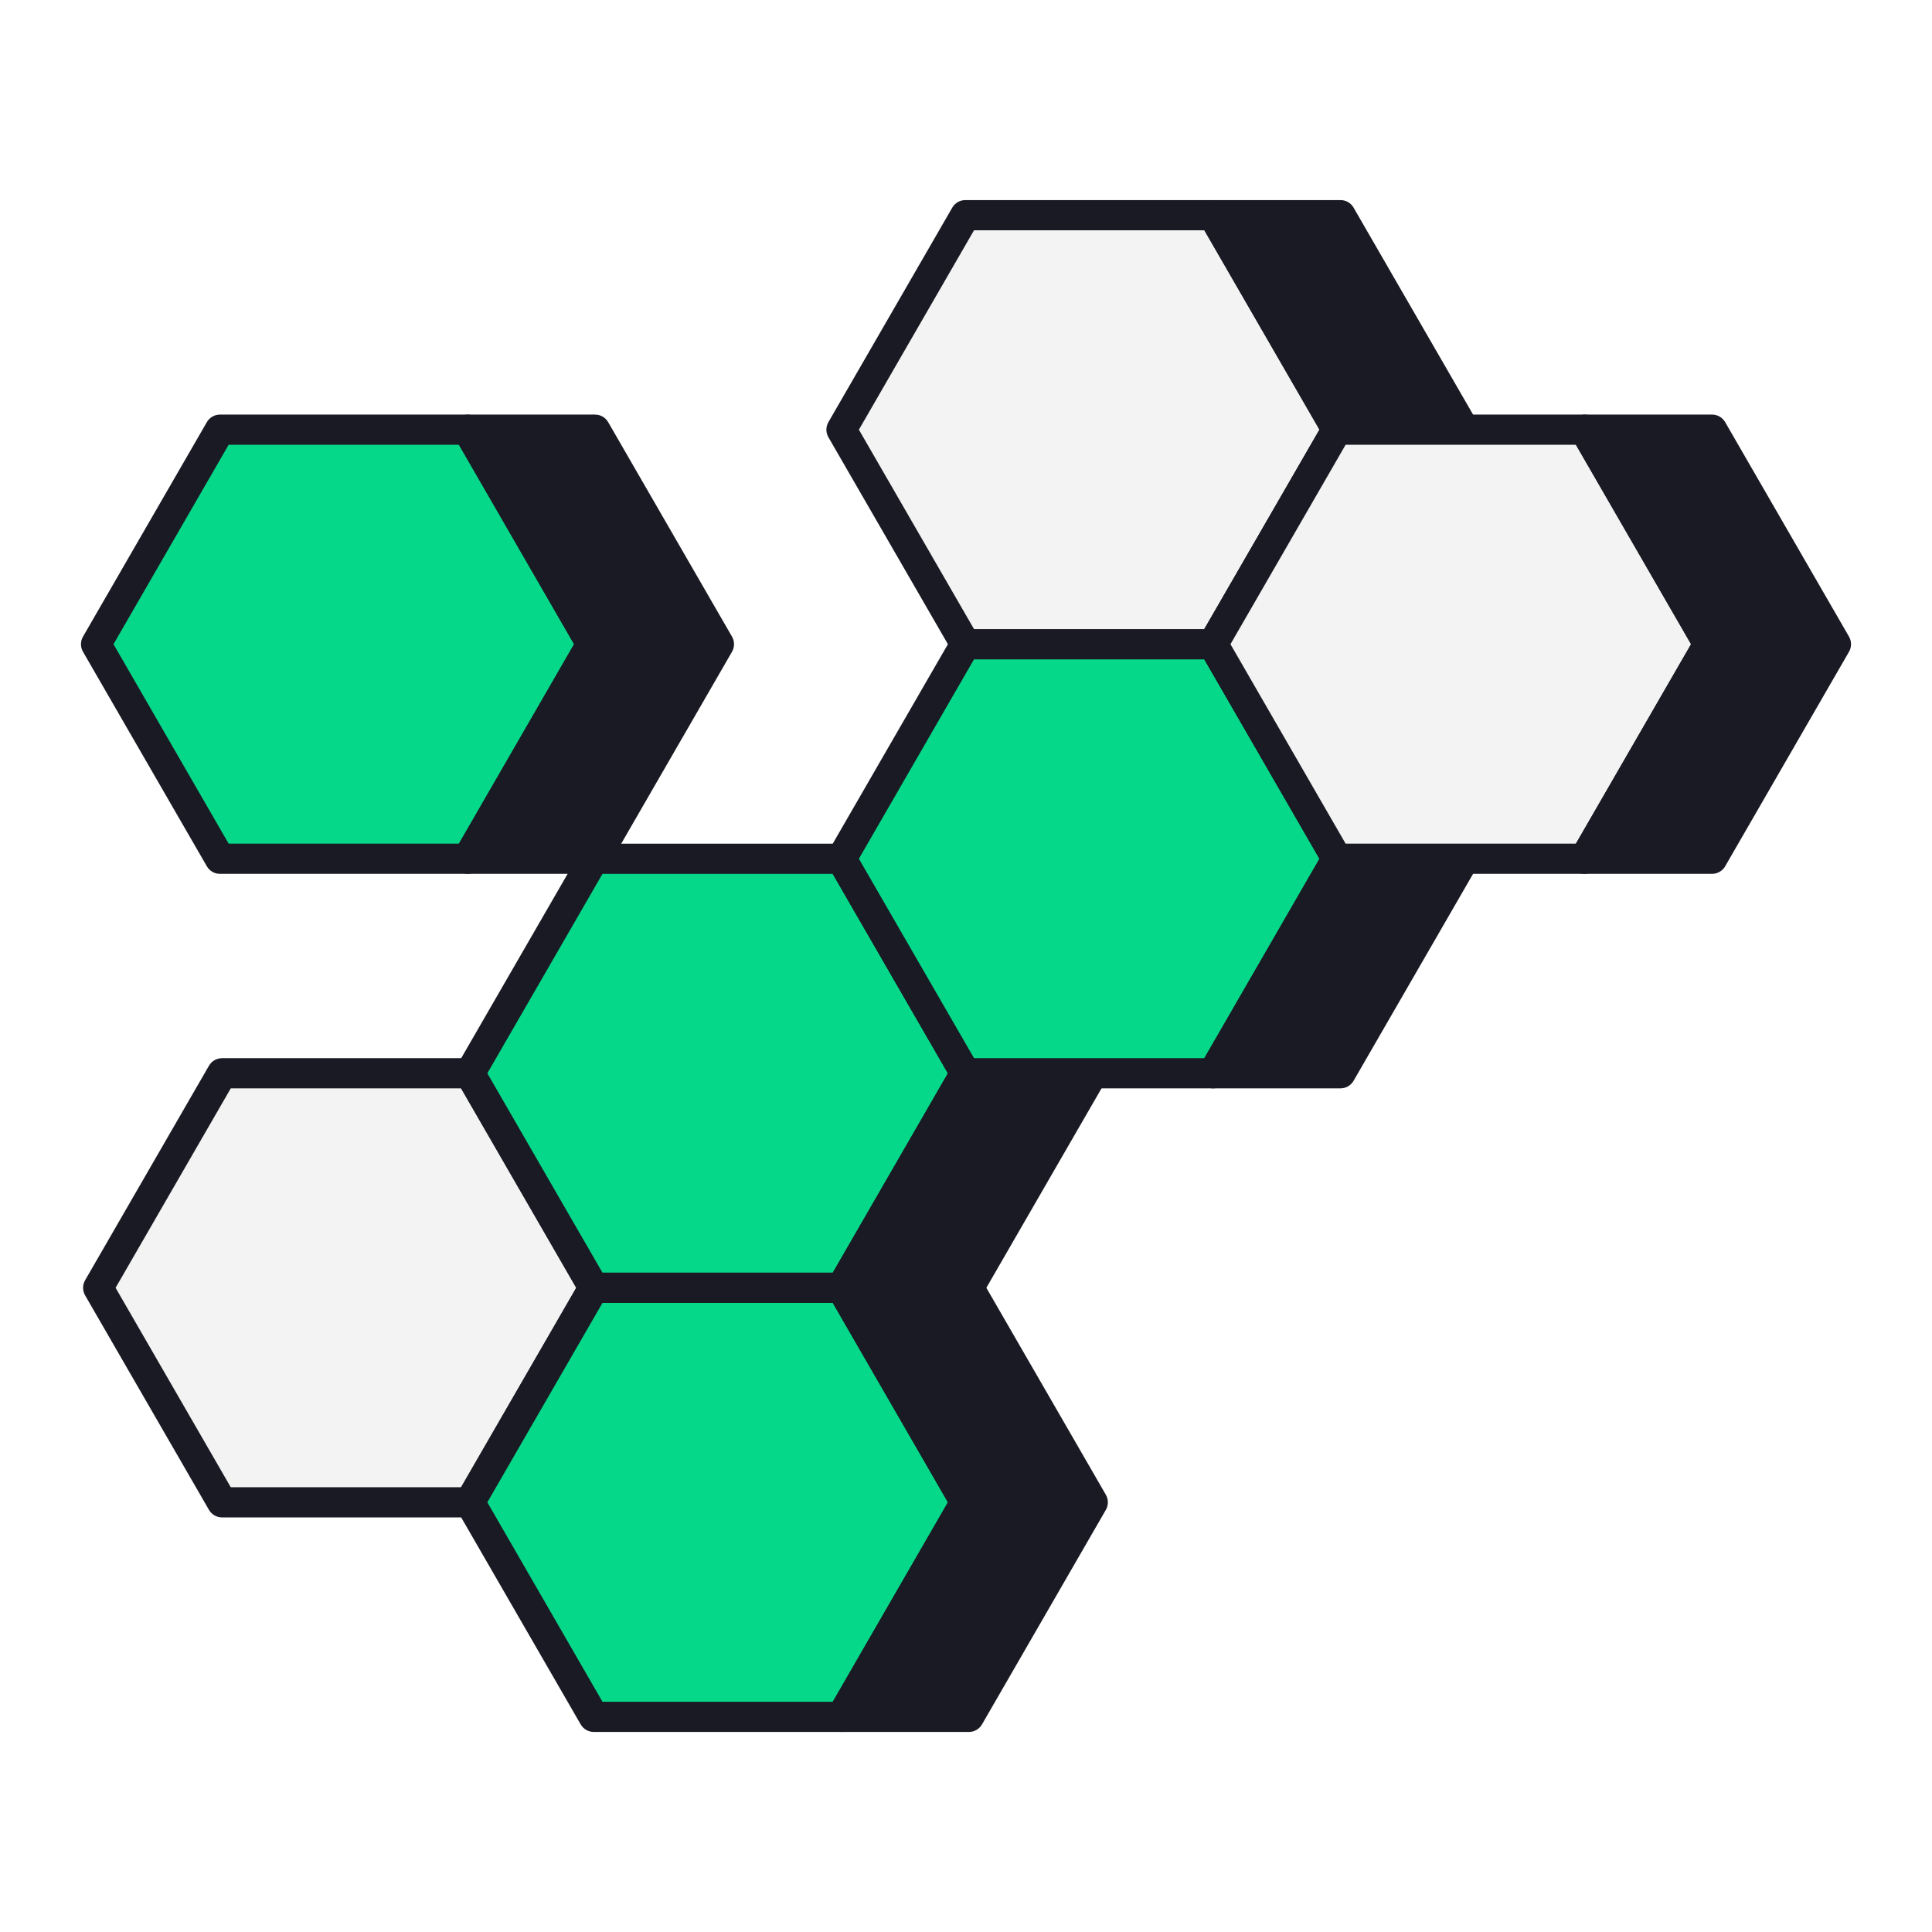
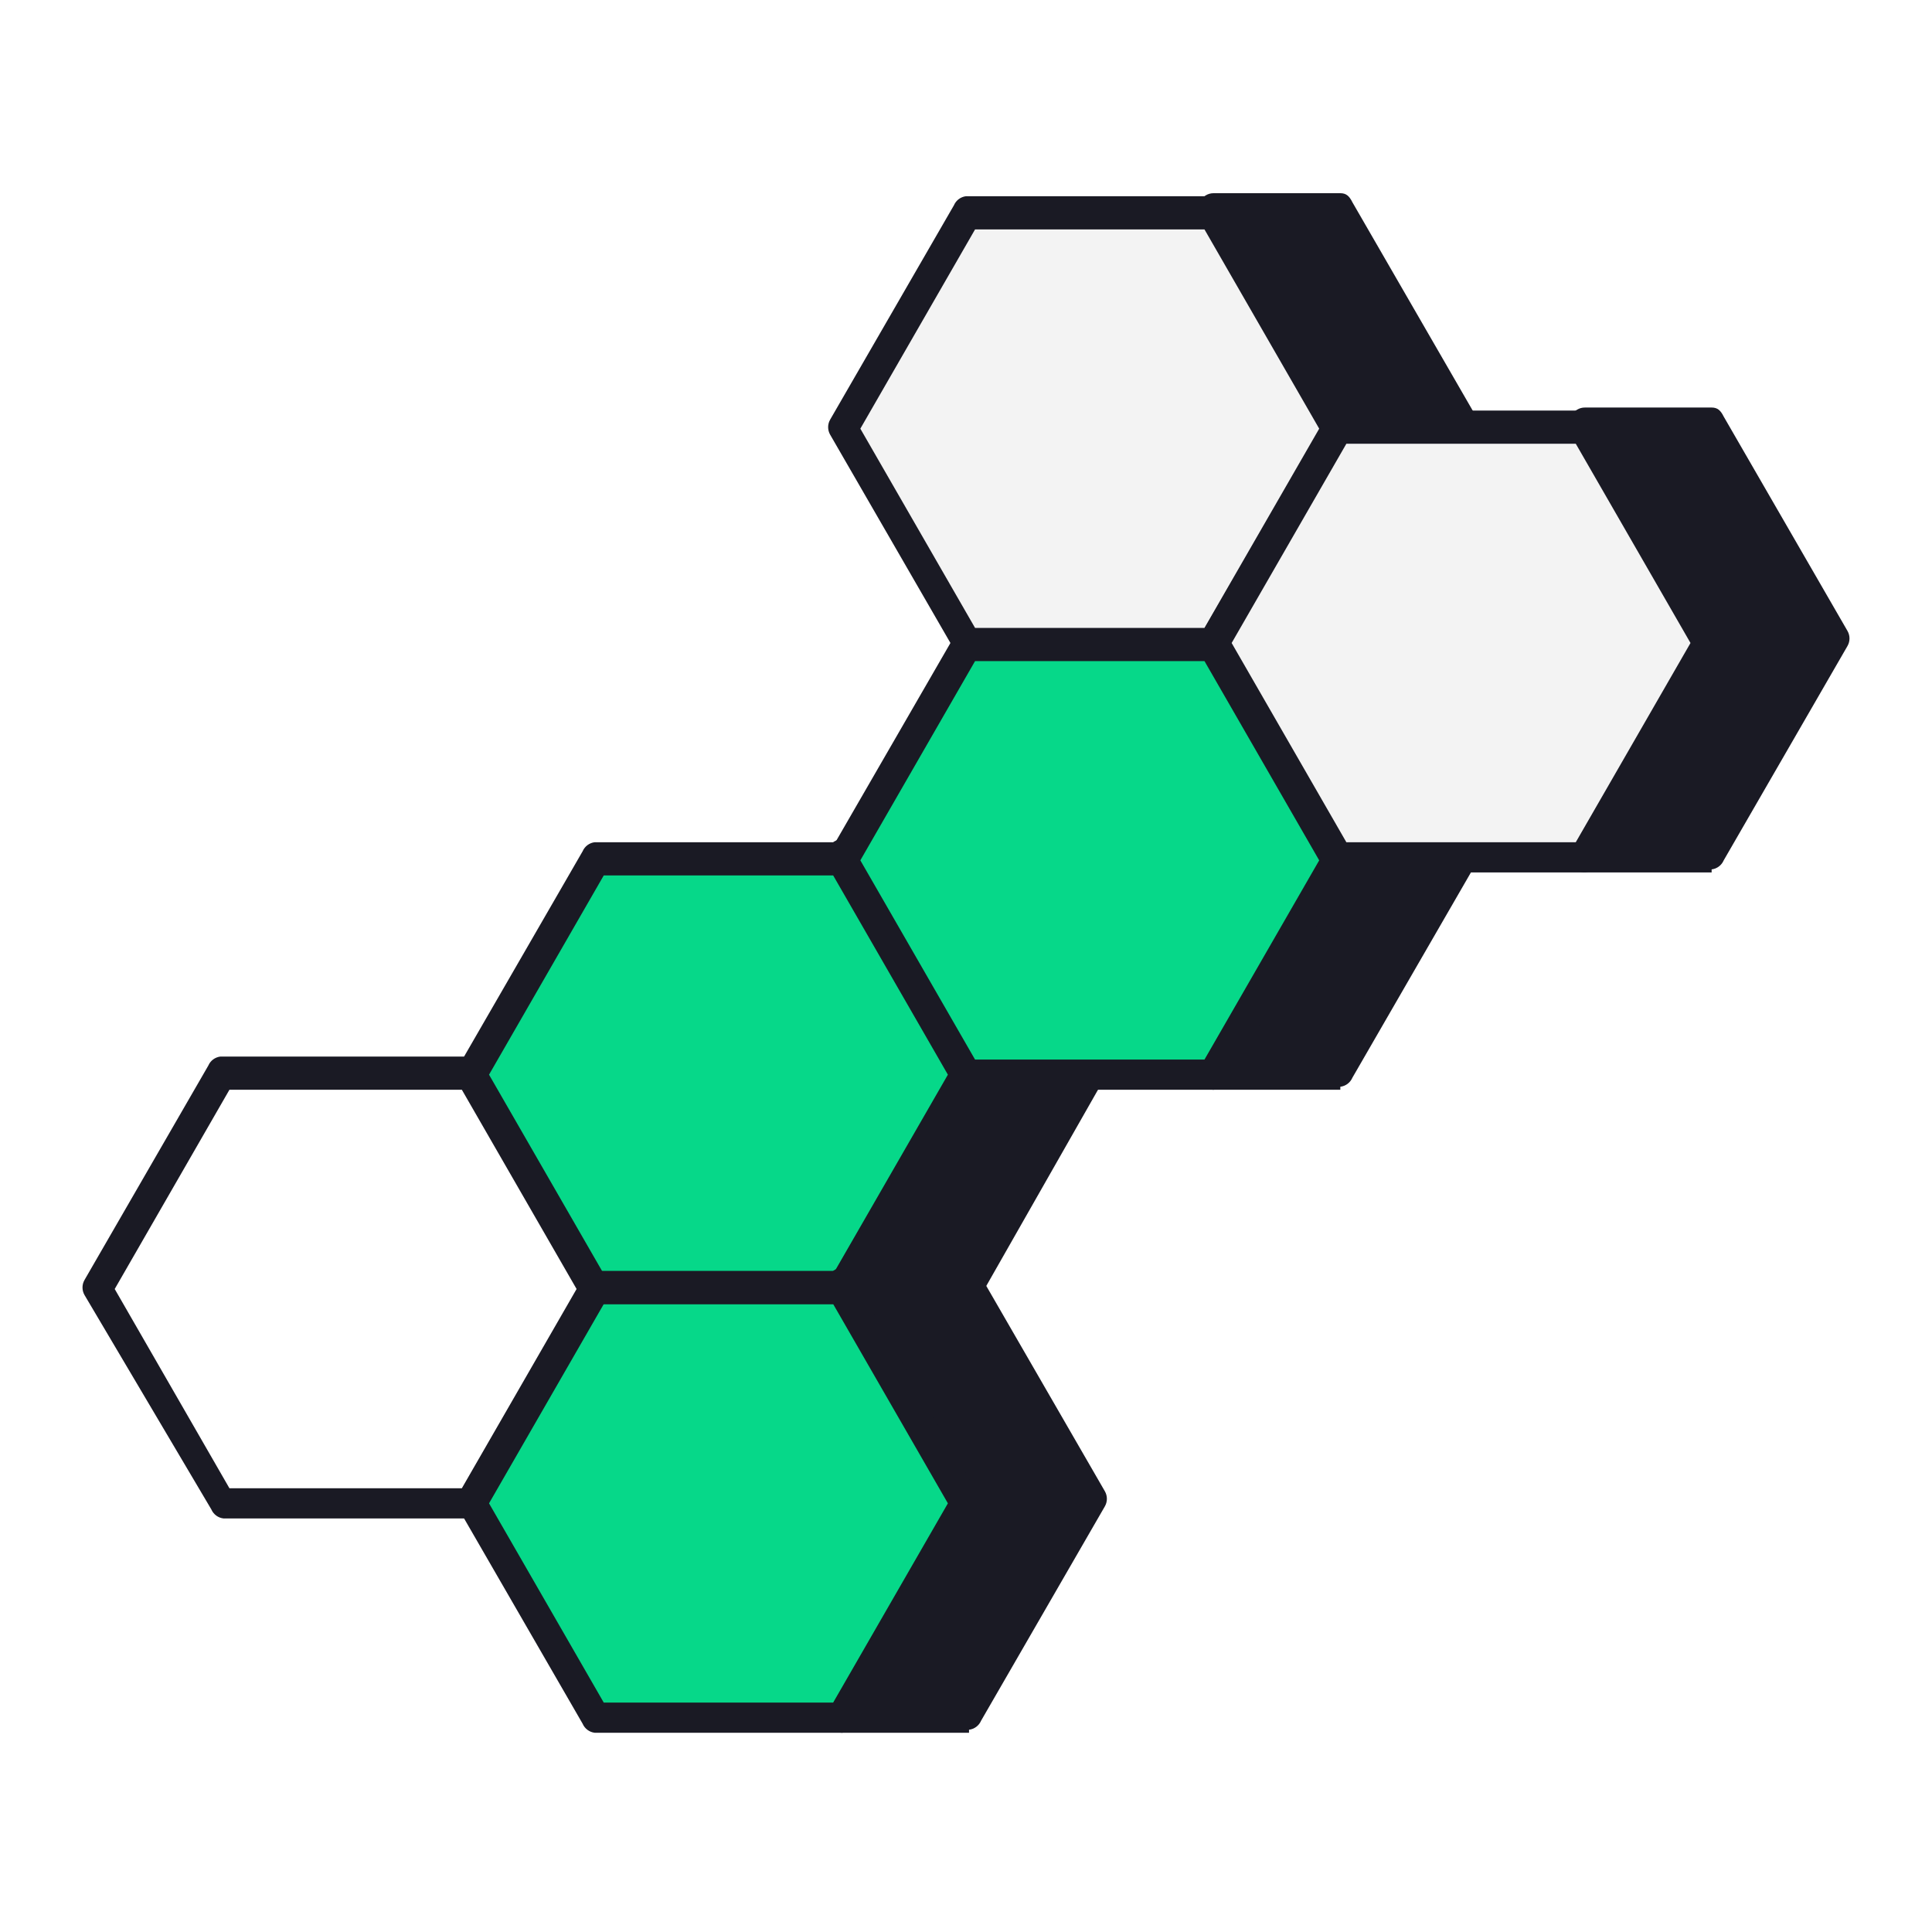
- <svg xmlns="http://www.w3.org/2000/svg" version="1.1" id="Layer_3" x="0" y="0" viewBox="0 0 64 64" style="enable-background:new 0 0 64 64" xml:space="preserve">
+ <svg xmlns="http://www.w3.org/2000/svg" version="1.1" id="Layer_3" x="0" y="0" viewBox="0 0 64 64" style="enable-background: new 0 0 64 64" xml:space="preserve">
  <style>
        .st0 {
            fill: #F3F3F3;
        }

        .st1 {
            fill: #1A1A24;
        }

        .st2 {
            fill: #06D889;
        }

        .st3 {
            fill: #06D889;
        }

        .st4 {
            fill: #1A1A24;
        }

        .st6 {
            fill: #06D889;
        }

        .st10 {
            fill: #06D889;
        }

        .st11 {
            fill: #1A1A24;
        }

        .st15 {
            fill: #1A1A24;
        }
    </style>
-   <path class="st15" d="M56.715 14.233h-4.222l4.103 7.107-4.103 7.107h4.222l4.103-7.107z" />
-   <path class="st2" d="M15.491 14.233H7.285L3.182 21.34l4.103 7.107h8.206l4.103-7.107z" />
-   <path class="st3" d="M8.28 15.83h8.133l-.922-1.597H7.285L3.182 21.34l4.103 7.107h1.917L5.099 21.34z" />
-   <path class="st1" d="M15.491 28.947H7.285a.499.499 0 0 1-.433-.25L2.749 21.59a.502.502 0 0 1 0-.5l4.103-7.106a.499.499 0 0 1 .433-.25h8.206c.179 0 .344.095.433.25l4.103 7.106a.502.502 0 0 1 0 .5l-4.103 7.107a.499.499 0 0 1-.433.25zm-7.917-1h7.629l3.814-6.607-3.814-6.606H7.574L3.76 21.34l3.814 6.607z" />
-   <path class="st0" d="M15.561 35.553H7.355L3.252 42.66l4.103 7.106h8.206l4.103-7.106z" />
-   <path class="st1" d="M15.561 50.266H7.355a.499.499 0 0 1-.433-.25L2.819 42.91a.502.502 0 0 1 0-.5l4.103-7.106a.499.499 0 0 1 .433-.25h8.206c.179 0 .344.095.433.25l4.103 7.106a.502.502 0 0 1 0 .5l-4.103 7.106a.499.499 0 0 1-.433.25zm-7.917-1h7.629l3.814-6.606-3.814-6.606H7.644L3.829 42.66l3.815 6.606z" />
-   <path class="st4" d="M19.713 14.233h-4.222l4.103 7.107-4.103 7.107h4.222l4.103-7.107z" />
-   <path class="st1" d="M19.713 28.947h-4.222a.499.499 0 0 1-.433-.75l3.959-6.857-3.959-6.856a.502.502 0 0 1 .433-.75h4.222c.179 0 .344.095.433.25l4.103 7.106a.502.502 0 0 1 0 .5l-4.103 7.107a.499.499 0 0 1-.433.25zm-3.355-1h3.067l3.814-6.607-3.814-6.606h-3.067l3.67 6.356a.502.502 0 0 1 0 .5l-3.67 6.357z" />
-   <path class="st6" d="M27.875 28.447h-8.206l-4.103 7.106 4.103 7.107h8.206l4.103-7.107z" />
-   <path class="st10" d="M20.837 29.996h7.933l-.895-1.549h-8.206l-4.103 7.106 4.103 7.107h2.063l-4.103-7.107z" />
-   <path class="st6" d="M27.875 42.66h-8.206l-4.103 7.106 4.103 7.107h8.206l4.103-7.107z" />
-   <path class="st10" d="M20.792 44.288h8.023l-.94-1.628h-8.206l-4.103 7.106 4.103 7.107h2.063l-4.103-7.107z" />
-   <path class="st1" d="M27.875 43.16h-8.206a.499.499 0 0 1-.433-.25l-4.103-7.106a.502.502 0 0 1 0-.5l4.103-7.106a.499.499 0 0 1 .433-.25h8.206c.179 0 .344.095.433.25l4.103 7.106a.502.502 0 0 1 0 .5l-4.103 7.106a.5.5 0 0 1-.433.25zm-7.917-1h7.629l3.814-6.606-3.814-6.606h-7.629l-3.814 6.606 3.814 6.606z" />
-   <path class="st11" d="M32.097 28.447h-4.222l4.103 7.106-4.103 7.107h4.222l4.103-7.107zM32.097 42.66h-4.222l4.103 7.106-4.103 7.107h4.222l4.103-7.107z" />
-   <path class="st1" d="M32.097 43.16h-4.222a.499.499 0 0 1-.433-.75l3.959-6.856-3.959-6.856a.502.502 0 0 1 .433-.75h4.222c.179 0 .344.095.433.25l4.103 7.106a.502.502 0 0 1 0 .5L32.53 42.91a.5.5 0 0 1-.433.25zm-3.356-1h3.067l3.814-6.606-3.814-6.606h-3.067l3.67 6.356a.502.502 0 0 1 0 .5l-3.67 6.356z" />
-   <path class="st1" d="M27.875 57.373h-8.206a.499.499 0 0 1-.433-.25l-4.103-7.107a.502.502 0 0 1 0-.5l4.103-7.106a.499.499 0 0 1 .433-.25h8.206c.179 0 .344.095.433.25l4.103 7.106a.502.502 0 0 1 0 .5l-4.103 7.107a.499.499 0 0 1-.433.25zm-7.917-1h7.629l3.814-6.607-3.814-6.606h-7.629l-3.814 6.606 3.814 6.607z" />
-   <path class="st1" d="M32.097 57.373h-4.222a.499.499 0 0 1-.433-.75l3.959-6.857-3.959-6.856a.502.502 0 0 1 .433-.75h4.222c.179 0 .344.095.433.25l4.103 7.106a.502.502 0 0 1 0 .5l-4.103 7.107a.499.499 0 0 1-.433.25zm-3.356-1h3.067l3.814-6.607-3.814-6.606h-3.067l3.67 6.356a.502.502 0 0 1 0 .5l-3.67 6.357z" />
-   <path class="st2" d="M40.184 21.34h-8.206l-4.103 7.107 4.103 7.106h8.206l4.103-7.106z" />
-   <path class="st3" d="M33.168 22.871h7.9l-.884-1.531h-8.206l-4.103 7.107 4.103 7.106h2.074l-4.103-7.106z" />
-   <path class="st1" d="M40.184 36.053h-8.206a.499.499 0 0 1-.433-.25l-4.103-7.106a.502.502 0 0 1 0-.5l4.103-7.107a.499.499 0 0 1 .433-.25h8.206c.179 0 .344.095.433.25l4.103 7.107a.502.502 0 0 1 0 .5l-4.103 7.106a.499.499 0 0 1-.433.25zm-7.918-1h7.629l3.814-6.606-3.814-6.607h-7.629l-3.814 6.607 3.814 6.606z" />
-   <path class="st4" d="M44.406 21.34h-4.222l4.103 7.107-4.103 7.106h4.222l4.103-7.106z" />
-   <path class="st1" d="M44.406 36.053h-4.222a.499.499 0 0 1-.433-.75l3.959-6.856-3.959-6.857a.502.502 0 0 1 .433-.75h4.222c.179 0 .344.095.433.25l4.103 7.107a.502.502 0 0 1 0 .5l-4.103 7.106a.499.499 0 0 1-.433.25zm-3.356-1h3.067l3.814-6.606-3.814-6.607H41.05l3.67 6.357a.502.502 0 0 1 0 .5l-3.67 6.356z" />
-   <path class="st0" d="M40.184 7.127h-8.206l-4.103 7.106 4.103 7.107h8.206l4.103-7.107z" />
-   <path class="st1" d="M40.184 21.84h-8.206a.499.499 0 0 1-.433-.25l-4.103-7.106a.502.502 0 0 1 0-.5l4.103-7.106a.499.499 0 0 1 .433-.25h8.206c.179 0 .344.095.433.25l4.103 7.106a.502.502 0 0 1 0 .5l-4.103 7.106a.499.499 0 0 1-.433.25zm-7.918-1h7.629l3.814-6.606-3.814-6.606h-7.629l-3.814 6.606 3.814 6.606z" />
-   <path class="st15" d="M44.406 7.127h-4.222l4.103 7.106-4.103 7.107h4.222l4.103-7.107z" />
-   <path class="st1" d="M44.406 21.84h-4.222a.499.499 0 0 1-.433-.75l3.959-6.856-3.959-6.856a.502.502 0 0 1 .433-.75h4.222c.179 0 .344.095.433.25l4.103 7.106a.502.502 0 0 1 0 .5l-4.103 7.106a.499.499 0 0 1-.433.25zm-3.356-1h3.067l3.814-6.606-3.814-6.606H41.05l3.67 6.356a.502.502 0 0 1 0 .5l-3.67 6.356z" />
-   <path class="st0" d="M52.493 14.233h-8.206l-4.103 7.107 4.103 7.107h8.206l4.103-7.107z" />
-   <path class="st1" d="M52.493 28.947h-8.206a.499.499 0 0 1-.433-.25l-4.103-7.107a.502.502 0 0 1 0-.5l4.103-7.106a.499.499 0 0 1 .433-.25h8.206c.179 0 .344.095.433.25l4.103 7.106a.502.502 0 0 1 0 .5l-4.103 7.107a.499.499 0 0 1-.433.25zm-7.918-1h7.629l3.814-6.607-3.814-6.606h-7.629l-3.814 6.606 3.814 6.607z" />
-   <path class="st1" d="M56.715 28.947h-4.222a.499.499 0 0 1-.433-.75l3.959-6.857-3.959-6.856a.502.502 0 0 1 .433-.75h4.222c.179 0 .344.095.433.25l4.103 7.106a.502.502 0 0 1 0 .5l-4.103 7.107a.5.5 0 0 1-.433.25zm-3.356-1h3.067l3.814-6.607-3.814-6.606h-3.067l3.67 6.356a.502.502 0 0 1 0 .5l-3.67 6.357z" />
+   <path class="st15" d="M 56.7 14.2 h -4.2 l 4.1 7.1 l -4.1 7.1 h 4.2 l 4.1 -7.1 z" />
+   <path class="st1" d="M 15.6 50.3 H 7.4 a 0.5 0.5 0 0 1 -0.4 -0.3 L 2.8 42.9 a 0.5 0.5 0 0 1 0 -0.5 l 4.1 -7.1 a 0.5 0.5 0 0 1 0.4 -0.3 h 8.2 c 0.2 0 0.3 0.1 0.4 0.3 l 4.1 7.1 a 0.5 0.5 0 0 1 0 0.5 l -4.1 7.1 a 0.5 0.5 0 0 1 -0.4 0.3 z m -7.9 -1 h 7.6 l 3.8 -6.6 l -3.8 -6.6 H 7.6 L 3.8 42.7 l 3.8 6.6 z" />
+   <path class="st6" d="M 27.9 28.4 h -8.2 l -4.1 7.1 l 4.1 7.1 h 8.2 l 4.1 -7.1 z" />
+   <path class="st10" d="M 20.8 30 h 7.9 l -0.9 -1.5 h -8.2 l -4.1 7.1 l 4.1 7.1 h 2.1 l -4.1 -7.1 z" />
+   <path class="st6" d="M 27.9 42.7 h -8.2 l -4.1 7.1 l 4.1 7.1 h 8.2 l 4.1 -7.1 z" />
+   <path class="st10" d="M 20.8 44.3 h 8 l -0.9 -1.6 h -8.2 l -4.1 7.1 l 4.1 7.1 h 2.1 l -4.1 -7.1 z" />
+   <path class="st1" d="M 27.9 43.2 h -8.2 a 0.5 0.5 0 0 1 -0.4 -0.3 l -4.1 -7.1 a 0.5 0.5 0 0 1 0 -0.5 l 4.1 -7.1 a 0.5 0.5 0 0 1 0.4 -0.3 h 8.2 c 0.2 0 0.3 0.1 0.4 0.3 l 4.1 7.1 a 0.5 0.5 0 0 1 0 0.5 l -4.1 7.1 a 0.5 0.5 0 0 1 -0.4 0.3 z m -7.9 -1 h 7.6 l 3.8 -6.6 l -3.8 -6.6 h -7.6 l -3.8 6.6 l 3.8 6.6 z" />
+   <path class="st11" d="M 32.1 28.4 h -4.2 l 4.1 7.1 l -4.1 7.1 h 4.2 l 4.1 -7.1 z M 32.1 42.7 h -4.2 l 4.1 7.1 l -4.1 7.1 h 4.2 l 4.1 -7.1 z" />
+   <path class="st1" d="M 32.1 43.2 h -4.2 a 0.5 0.5 0 0 1 -0.4 -0.8 l 4 -6.9 l -4 -6.9 a 0.5 0.5 0 0 1 0.4 -0.8 h 4.2 c 0.2 0 0.3 0.1 0.4 0.3 l 4.1 7.1 a 0.5 0.5 0 0 1 0 0.5 L 32.5 42.9 a 0.5 0.5 0 0 1 -0.4 0.3 z m -3.4 -1 h 3.1 l 3.8 -6.6 l -3.8 -6.6 h -3.1 l 3.7 6.4 a 0.5 0.5 0 0 1 0 0.5 l -3.7 6.4 z" />
+   <path class="st1" d="M 27.9 57.4 h -8.2 a 0.5 0.5 0 0 1 -0.4 -0.3 l -4.1 -7.1 a 0.5 0.5 0 0 1 0 -0.5 l 4.1 -7.1 a 0.5 0.5 0 0 1 0.4 -0.3 h 8.2 c 0.2 0 0.3 0.1 0.4 0.3 l 4.1 7.1 a 0.5 0.5 0 0 1 0 0.5 l -4.1 7.1 a 0.5 0.5 0 0 1 -0.4 0.3 z m -7.9 -1 h 7.6 l 3.8 -6.6 l -3.8 -6.6 h -7.6 l -3.8 6.6 l 3.8 6.6 z" />
+   <path class="st1" d="M 32.1 57.4 h -4.2 a 0.5 0.5 0 0 1 -0.4 -0.8 l 4 -6.9 l -4 -6.9 a 0.5 0.5 0 0 1 0.4 -0.8 h 4.2 c 0.2 0 0.3 0.1 0.4 0.3 l 4.1 7.1 a 0.5 0.5 0 0 1 0 0.5 l -4.1 7.1 a 0.5 0.5 0 0 1 -0.4 0.3 z m -3.4 -1 h 3.1 l 3.8 -6.6 l -3.8 -6.6 h -3.1 l 3.7 6.4 a 0.5 0.5 0 0 1 0 0.5 l -3.7 6.4 z" />
+   <path class="st2" d="M 40.2 21.3 h -8.2 l -4.1 7.1 l 4.1 7.1 h 8.2 l 4.1 -7.1 z" />
+   <path class="st3" d="M 33.2 22.9 h 7.9 l -0.9 -1.5 h -8.2 l -4.1 7.1 l 4.1 7.1 h 2.1 l -4.1 -7.1 z" />
+   <path class="st1" d="M 40.2 36.1 h -8.2 a 0.5 0.5 0 0 1 -0.4 -0.3 l -4.1 -7.1 a 0.5 0.5 0 0 1 0 -0.5 l 4.1 -7.1 a 0.5 0.5 0 0 1 0.4 -0.3 h 8.2 c 0.2 0 0.3 0.1 0.4 0.3 l 4.1 7.1 a 0.5 0.5 0 0 1 0 0.5 l -4.1 7.1 a 0.5 0.5 0 0 1 -0.4 0.3 z m -7.9 -1 h 7.6 l 3.8 -6.6 l -3.8 -6.6 h -7.6 l -3.8 6.6 l 3.8 6.6 z" />
+   <path class="st4" d="M 44.4 21.3 h -4.2 l 4.1 7.1 l -4.1 7.1 h 4.2 l 4.1 -7.1 z" />
+   <path class="st1" d="M 44.4 36.1 h -4.2 a 0.5 0.5 0 0 1 -0.4 -0.8 l 4 -6.9 l -4 -6.9 a 0.5 0.5 0 0 1 0.4 -0.8 h 4.2 c 0.2 0 0.3 0.1 0.4 0.3 l 4.1 7.1 a 0.5 0.5 0 0 1 0 0.5 l -4.1 7.1 a 0.5 0.5 0 0 1 -0.4 0.3 z m -3.4 -1 h 3.1 l 3.8 -6.6 l -3.8 -6.6 H 41 l 3.7 6.4 a 0.5 0.5 0 0 1 0 0.5 l -3.7 6.4 z" />
+   <path class="st0" d="M 40.2 7.1 h -8.2 l -4.1 7.1 l 4.1 7.1 h 8.2 l 4.1 -7.1 z" />
+   <path class="st1" d="M 40.2 21.8 h -8.2 a 0.5 0.5 0 0 1 -0.4 -0.3 l -4.1 -7.1 a 0.5 0.5 0 0 1 0 -0.5 l 4.1 -7.1 a 0.5 0.5 0 0 1 0.4 -0.3 h 8.2 c 0.2 0 0.3 0.1 0.4 0.3 l 4.1 7.1 a 0.5 0.5 0 0 1 0 0.5 l -4.1 7.1 a 0.5 0.5 0 0 1 -0.4 0.3 z m -7.9 -1 h 7.6 l 3.8 -6.6 l -3.8 -6.6 h -7.6 l -3.8 6.6 l 3.8 6.6 z" />
+   <path class="st15" d="M 44.4 7.1 h -4.2 l 4.1 7.1 l -4.1 7.1 h 4.2 l 4.1 -7.1 z" />
+   <path class="st1" d="M 44.4 21.8 h -4.2 a 0.5 0.5 0 0 1 -0.4 -0.8 l 4 -6.9 l -4 -6.9 a 0.5 0.5 0 0 1 0.4 -0.8 h 4.2 c 0.2 0 0.3 0.1 0.4 0.3 l 4.1 7.1 a 0.5 0.5 0 0 1 0 0.5 l -4.1 7.1 a 0.5 0.5 0 0 1 -0.4 0.3 z m -3.4 -1 h 3.1 l 3.8 -6.6 l -3.8 -6.6 H 41 l 3.7 6.4 a 0.5 0.5 0 0 1 0 0.5 l -3.7 6.4 z" />
+   <path class="st0" d="M 52.5 14.2 h -8.2 l -4.1 7.1 l 4.1 7.1 h 8.2 l 4.1 -7.1 z" />
+   <path class="st1" d="M 52.5 28.9 h -8.2 a 0.5 0.5 0 0 1 -0.4 -0.3 l -4.1 -7.1 a 0.5 0.5 0 0 1 0 -0.5 l 4.1 -7.1 a 0.5 0.5 0 0 1 0.4 -0.3 h 8.2 c 0.2 0 0.3 0.1 0.4 0.3 l 4.1 7.1 a 0.5 0.5 0 0 1 0 0.5 l -4.1 7.1 a 0.5 0.5 0 0 1 -0.4 0.3 z m -7.9 -1 h 7.6 l 3.8 -6.6 l -3.8 -6.6 h -7.6 l -3.8 6.6 l 3.8 6.6 z" />
+   <path class="st1" d="M 56.7 28.9 h -4.2 a 0.5 0.5 0 0 1 -0.4 -0.8 l 4 -6.9 l -4 -6.9 a 0.5 0.5 0 0 1 0.4 -0.8 h 4.2 c 0.2 0 0.3 0.1 0.4 0.3 l 4.1 7.1 a 0.5 0.5 0 0 1 0 0.5 l -4.1 7.1 a 0.5 0.5 0 0 1 -0.4 0.3 z m -3.4 -1 h 3.1 l 3.8 -6.6 l -3.8 -6.6 h -3.1 l 3.7 6.4 a 0.5 0.5 0 0 1 0 0.5 l -3.7 6.4 z" />
</svg>
